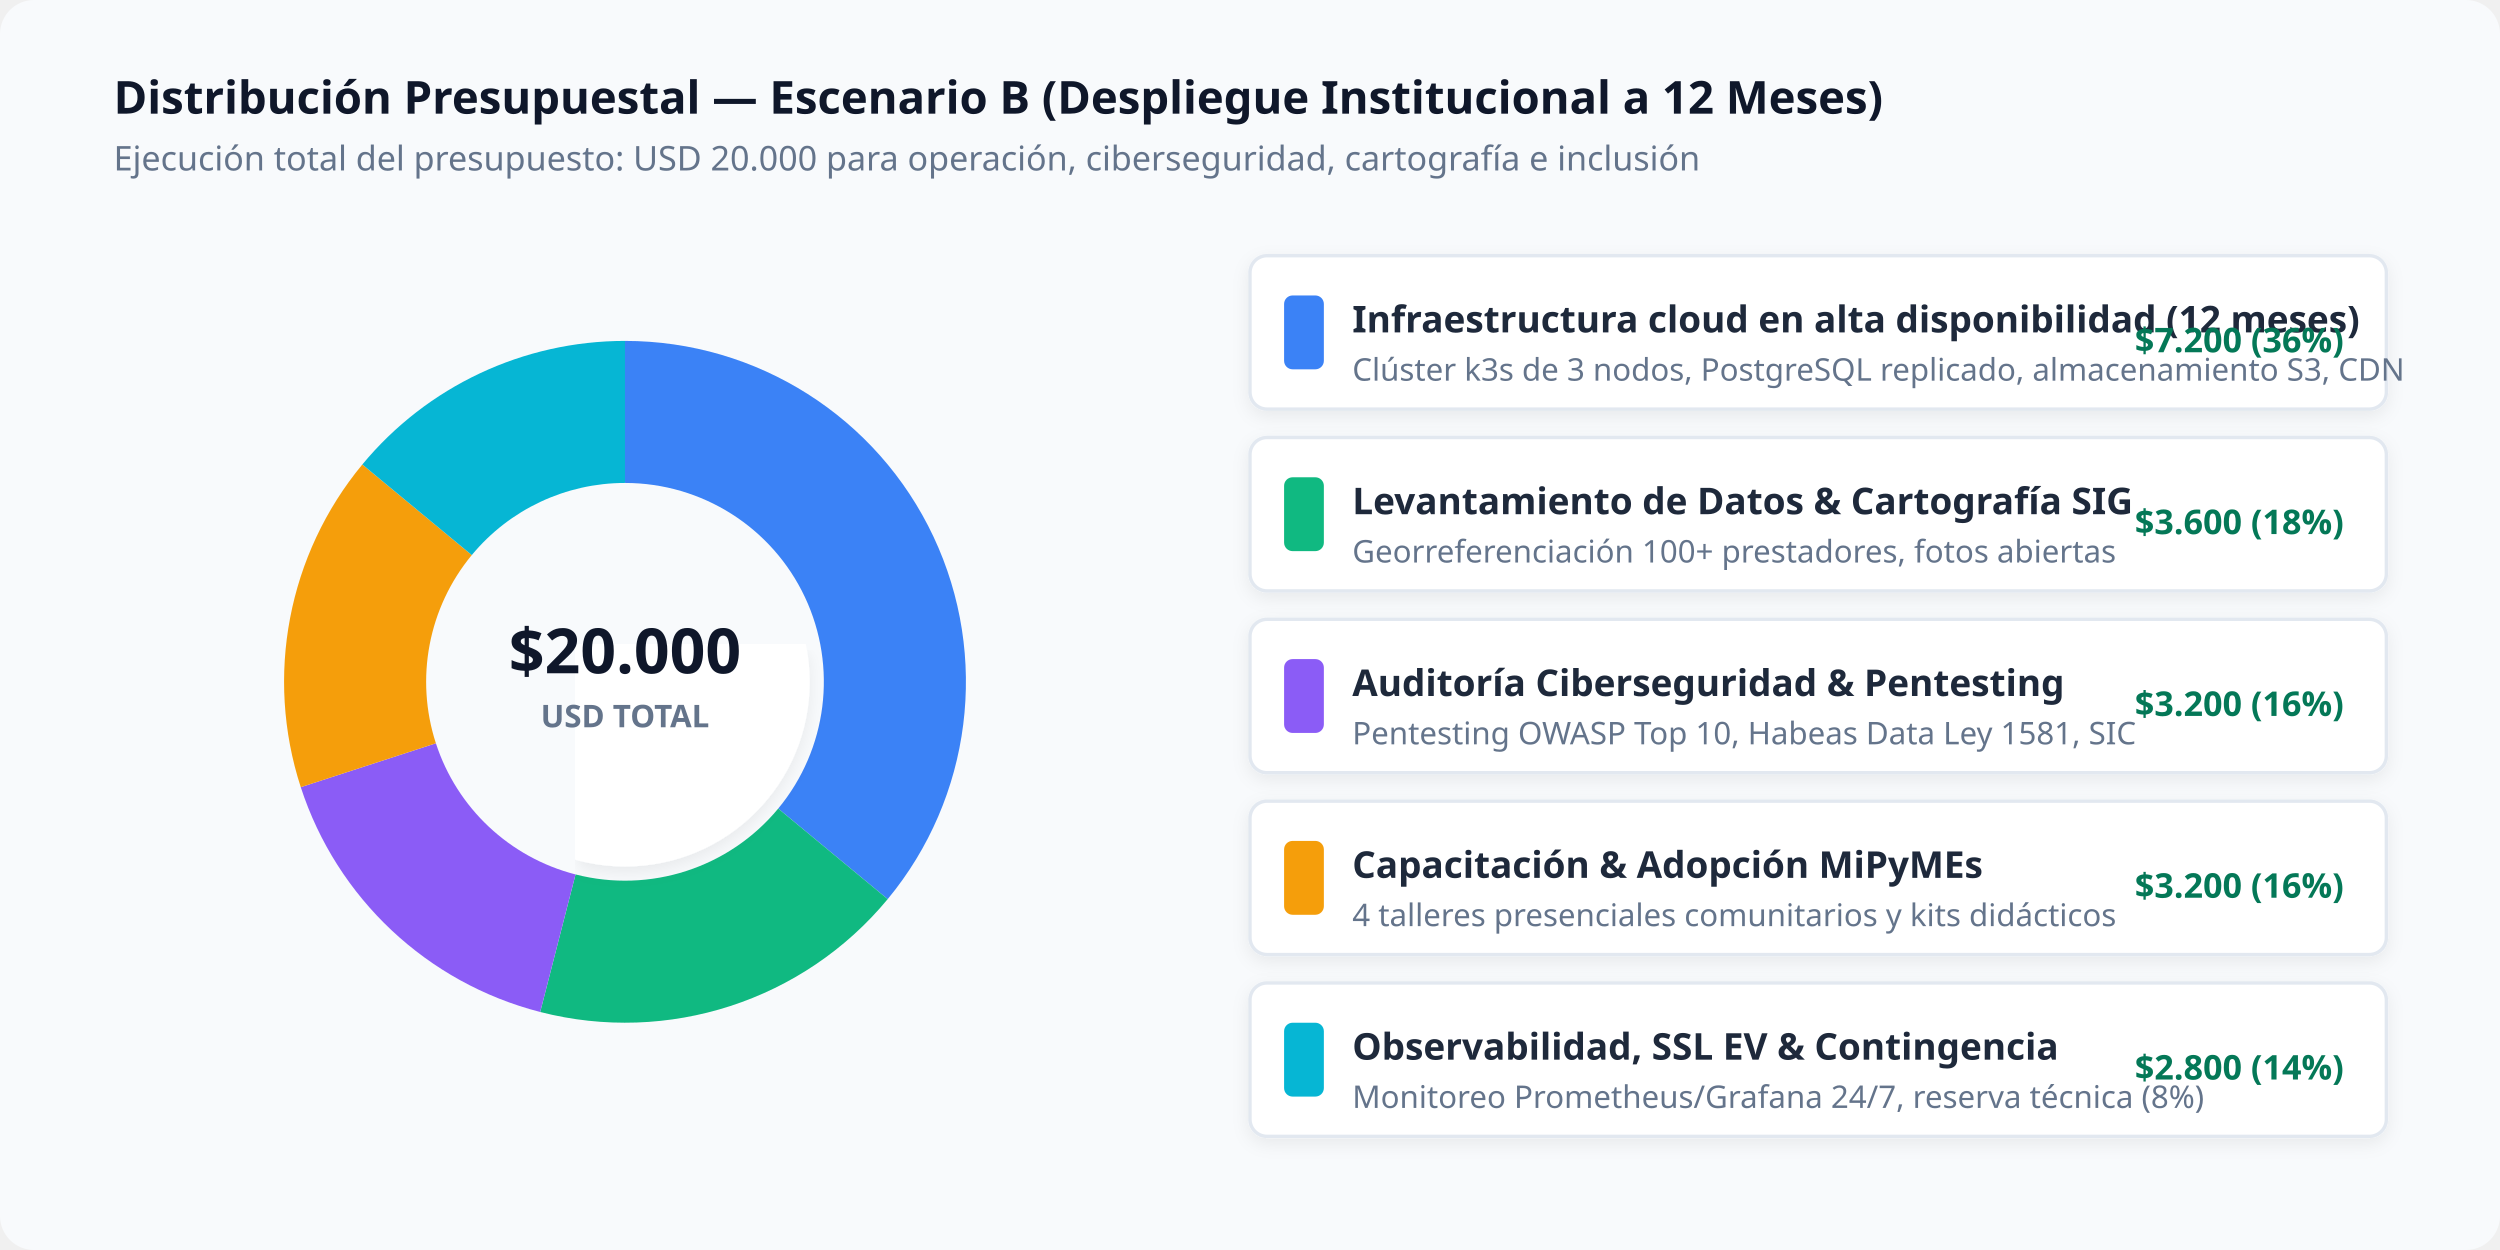
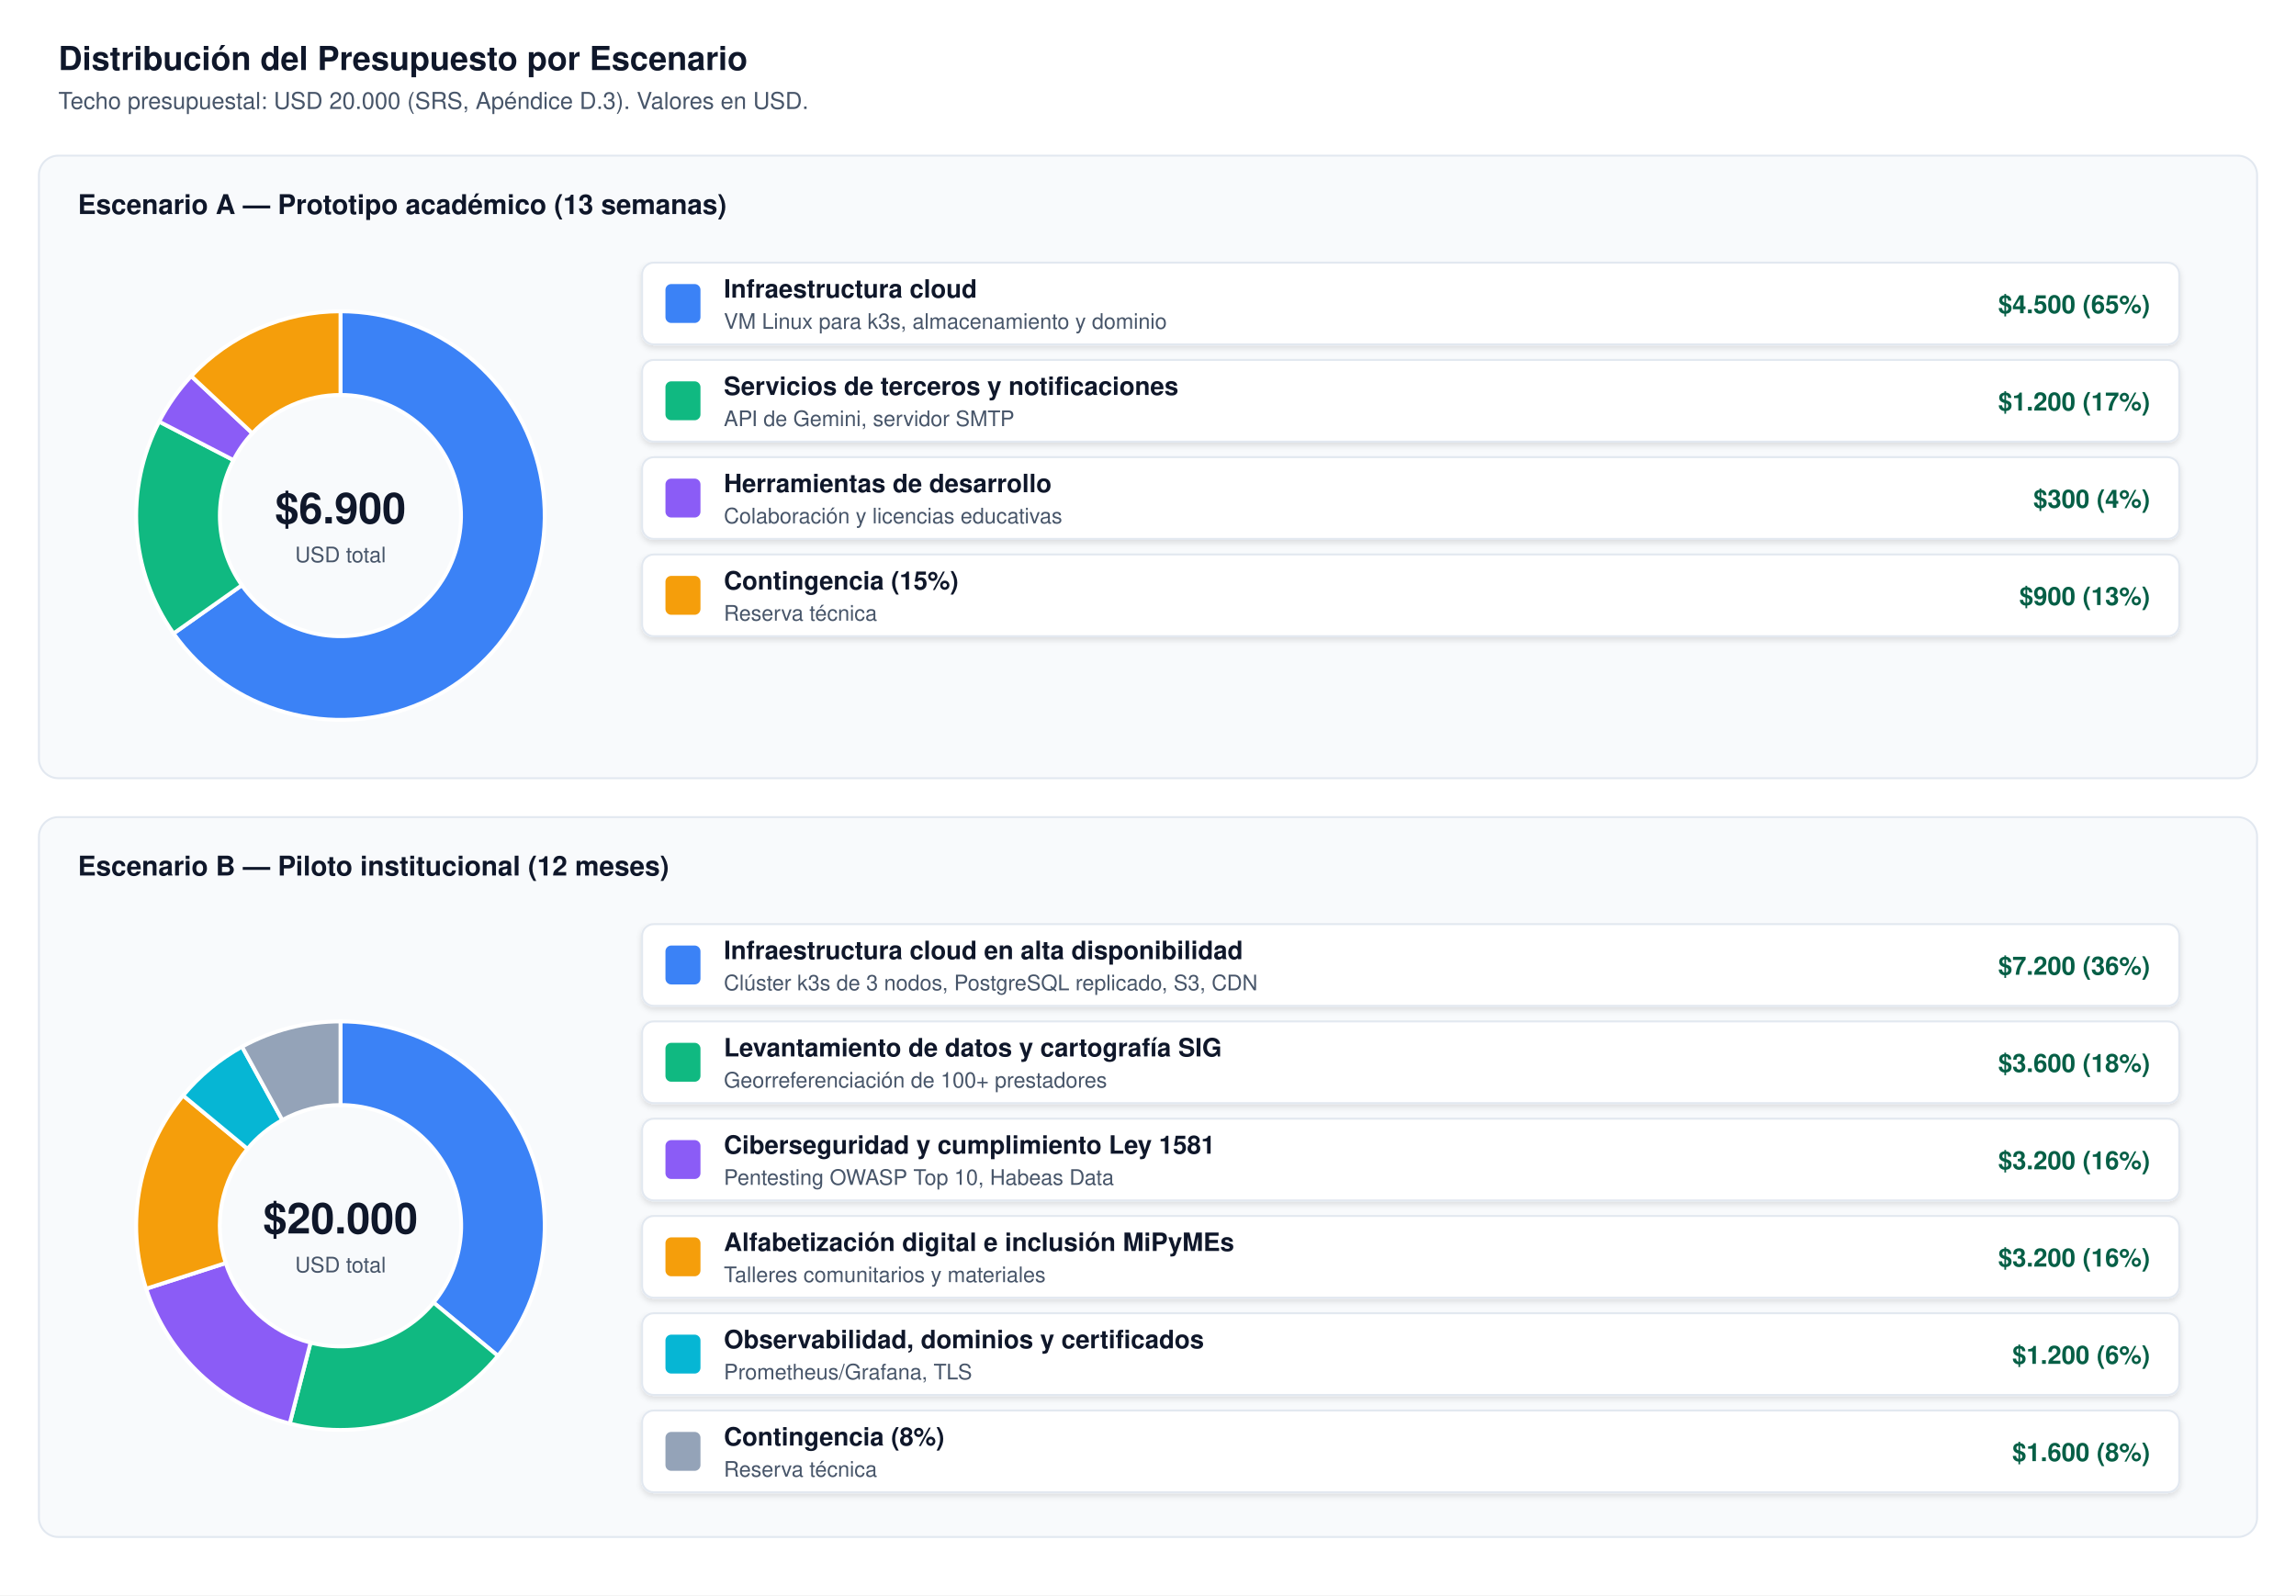
- <svg xmlns="http://www.w3.org/2000/svg" viewBox="0 0 880 440" width="100%" height="100%">
+ <svg xmlns="http://www.w3.org/2000/svg" viewBox="0 0 1180 820" width="100%" height="100%">
  <defs>
    <style>
-       .chart-title { font-family: 'Segoe UI', -apple-system, sans-serif; font-size: 16px; font-weight: bold; fill: #0f172a; }
-       .chart-subtitle { font-family: 'Segoe UI', sans-serif; font-size: 12px; fill: #64748b; }
-       .legend-title { font-family: 'Segoe UI', sans-serif; font-size: 13px; font-weight: bold; fill: #1e293b; }
-       .legend-amount { font-family: 'Segoe UI', sans-serif; font-size: 12px; font-weight: bold; fill: #047857; }
-       .legend-pct { font-family: 'Segoe UI', sans-serif; font-size: 11px; fill: #64748b; }
-       .donut-total { font-family: 'Segoe UI', sans-serif; font-size: 22px; font-weight: bold; fill: #0f172a; }
-       .donut-sub { font-family: 'Segoe UI', sans-serif; font-size: 11px; font-weight: 600; fill: #64748b; }
-     </style>
-     <filter id="shadow5" x="-2%" y="-3%" width="104%" height="108%" filterUnits="userSpaceOnUse">
-       <feDropShadow dx="0" dy="2" stdDeviation="3" flood-color="#000" flood-opacity="0.07" />
+     .title { font-family: 'Segoe UI', -apple-system, Helvetica, Arial, sans-serif; font-size: 17px; font-weight: bold; fill: #0f172a; }
+     .sub { font-family: 'Segoe UI', -apple-system, Helvetica, Arial, sans-serif; font-size: 12px; fill: #475569; }
+     .h { font-family: 'Segoe UI', -apple-system, Helvetica, Arial, sans-serif; font-size: 14px; font-weight: bold; fill: #0f172a; }
+     .b { font-family: 'Segoe UI', -apple-system, Helvetica, Arial, sans-serif; font-size: 13px; font-weight: bold; fill: #0f172a; }
+     .t { font-family: 'Segoe UI', -apple-system, Helvetica, Arial, sans-serif; font-size: 12px; fill: #334155; }
+     .s { font-family: 'Segoe UI', -apple-system, Helvetica, Arial, sans-serif; font-size: 11px; fill: #475569; }
+     .v { font-family: 'Segoe UI', -apple-system, Helvetica, Arial, sans-serif; font-size: 13px; font-weight: bold; fill: #065f46; }
+     .w { font-family: 'Segoe UI', -apple-system, Helvetica, Arial, sans-serif; font-size: 12px; font-weight: bold; fill: #ffffff; }
+     .big { font-family: 'Segoe UI', -apple-system, Helvetica, Arial, sans-serif; font-size: 22px; font-weight: bold; fill: #0f172a; }
+   </style>
+     <filter id="sh" x="-5%" y="-5%" width="110%" height="120%">
+       <feDropShadow dx="0" dy="1.5" stdDeviation="1.5" flood-opacity="0.12" />
    </filter>
+     <marker id="ar" viewBox="0 0 10 10" refX="9" refY="5" markerWidth="7" markerHeight="7" orient="auto">
+       <path d="M0,0 L10,5 L0,10 z" fill="#334155" />
+     </marker>
  </defs>
-   <rect width="880" height="440" fill="#f8fafc" rx="12" />
-   <text x="40" y="40" class="chart-title">Distribución Presupuestal — Escenario B (Despliegue Institucional a 12 Meses)</text>
-   <text x="40" y="60" class="chart-subtitle">Ejecución total del presupuesto: USD 20.000 para operación, ciberseguridad, cartografía e inclusión</text>
-   <g transform="translate(220, 240)">
-     <path d="M 0 -120 A 120 120 0 0 1 92.46 76.5 L 53.93 44.62 A 70 70 0 0 0 0 -70 Z" fill="#3b82f6" />
-     <path d="M 92.46 76.5 A 120 120 0 0 1 -29.85 116.22 L -17.41 67.8 A 70 70 0 0 0 53.93 44.62 Z" fill="#10b981" />
-     <path d="M -29.85 116.22 A 120 120 0 0 1 -114.13 37.08 L -66.57 21.63 A 70 70 0 0 0 -17.41 67.8 Z" fill="#8b5cf6" />
-     <path d="M -114.13 37.08 A 120 120 0 0 1 -92.46 -76.5 L -53.93 -44.62 A 70 70 0 0 0 -66.57 21.63 Z" fill="#f59e0b" />
-     <path d="M -92.46 -76.5 A 120 120 0 0 1 0 -120 L 0 -70 A 70 70 0 0 0 -53.93 -44.62 Z" fill="#06b6d4" />
-     <circle cx="0" cy="0" r="65" fill="#ffffff" filter="url(#shadow5)" />
-     <text x="0" y="-3" text-anchor="middle" class="donut-total">$20.000</text>
-     <text x="0" y="16" text-anchor="middle" class="donut-sub">USD TOTAL</text>
-   </g>
-   <g transform="translate(440, 90)">
-     <g transform="translate(0, 0)">
-       <rect width="400" height="54" rx="6" fill="#ffffff" stroke="#e2e8f0" stroke-width="1.2" filter="url(#shadow5)" />
-       <rect x="12" y="14" width="14" height="26" rx="3" fill="#3b82f6" />
-       <text x="36" y="27" class="legend-title">Infraestructura cloud en alta disponibilidad (12 meses)</text>
-       <text x="36" y="44" class="legend-pct">Clúster k3s de 3 nodos, PostgreSQL replicado, almacenamiento S3, CDN</text>
-       <text x="385" y="34" text-anchor="end" class="legend-amount">$7.200 (36%)</text>
-     </g>
-     <g transform="translate(0, 64)">
-       <rect width="400" height="54" rx="6" fill="#ffffff" stroke="#e2e8f0" stroke-width="1.2" filter="url(#shadow5)" />
-       <rect x="12" y="14" width="14" height="26" rx="3" fill="#10b981" />
-       <text x="36" y="27" class="legend-title">Levantamiento de Datos &amp; Cartografía SIG</text>
-       <text x="36" y="44" class="legend-pct">Georreferenciación 100+ prestadores, fotos abiertas</text>
-       <text x="385" y="34" text-anchor="end" class="legend-amount">$3.600 (18%)</text>
-     </g>
-     <g transform="translate(0, 128)">
-       <rect width="400" height="54" rx="6" fill="#ffffff" stroke="#e2e8f0" stroke-width="1.2" filter="url(#shadow5)" />
-       <rect x="12" y="14" width="14" height="26" rx="3" fill="#8b5cf6" />
-       <text x="36" y="27" class="legend-title">Auditoría Ciberseguridad &amp; Pentesting</text>
-       <text x="36" y="44" class="legend-pct">Pentesting OWASP Top 10, Habeas Data Ley 1581, SIC</text>
-       <text x="385" y="34" text-anchor="end" class="legend-amount">$3.200 (16%)</text>
-     </g>
-     <g transform="translate(0, 192)">
-       <rect width="400" height="54" rx="6" fill="#ffffff" stroke="#e2e8f0" stroke-width="1.2" filter="url(#shadow5)" />
-       <rect x="12" y="14" width="14" height="26" rx="3" fill="#f59e0b" />
-       <text x="36" y="27" class="legend-title">Capacitación &amp; Adopción MiPyMEs</text>
-       <text x="36" y="44" class="legend-pct">4 talleres presenciales comunitarios y kits didácticos</text>
-       <text x="385" y="34" text-anchor="end" class="legend-amount">$3.200 (16%)</text>
-     </g>
-     <g transform="translate(0, 256)">
-       <rect width="400" height="54" rx="6" fill="#ffffff" stroke="#e2e8f0" stroke-width="1.2" filter="url(#shadow5)" />
-       <rect x="12" y="14" width="14" height="26" rx="3" fill="#06b6d4" />
-       <text x="36" y="27" class="legend-title">Observabilidad, SSL EV &amp; Contingencia</text>
-       <text x="36" y="44" class="legend-pct">Monitoreo Prometheus/Grafana 24/7, reserva técnica (8%)</text>
-       <text x="385" y="34" text-anchor="end" class="legend-amount">$2.800 (14%)</text>
-     </g>
-   </g>
+   <rect width="1180" height="820" fill="#ffffff" />
+   <text x="30" y="36" class="title" text-anchor="start">Distribución del Presupuesto por Escenario</text>
+   <text x="30" y="56" class="sub" text-anchor="start">Techo presupuestal: USD 20.000 (SRS, Apéndice D.3). Valores en USD.</text>
+   <rect x="20" y="80" width="1140" height="320" rx="10" fill="#f8fafc" stroke="#e2e8f0" />
+   <text x="40" y="110" class="h" text-anchor="start">Escenario A — Prototipo académico (13 semanas)</text>
+   <path d="M 175.0 160.0 A 105 105 0 1 1 89.2 325.6 L 124.3 300.8 A 62 62 0 1 0 175.0 203.0 Z" fill="#3b82f6" stroke="#ffffff" stroke-width="2" />
+   <path d="M 89.2 325.6 A 105 105 0 0 1 81.8 216.7 L 120.0 236.5 A 62 62 0 0 0 124.3 300.8 Z" fill="#10b981" stroke="#ffffff" stroke-width="2" />
+   <path d="M 81.8 216.7 A 105 105 0 0 1 98.3 193.3 L 129.7 222.7 A 62 62 0 0 0 120.0 236.5 Z" fill="#8b5cf6" stroke="#ffffff" stroke-width="2" />
+   <path d="M 98.3 193.3 A 105 105 0 0 1 175.0 160.0 L 175.0 203.0 A 62 62 0 0 0 129.7 222.7 Z" fill="#f59e0b" stroke="#ffffff" stroke-width="2" />
+   <text x="175" y="269.0" class="big" text-anchor="middle">$6.900</text>
+   <text x="175" y="289.0" class="s" text-anchor="middle">USD total</text>
+   <rect x="330" y="135" width="790" height="42" rx="6" fill="#ffffff" stroke="#e2e8f0" filter="url(#sh)" />
+   <rect x="342" y="146" width="18" height="20" rx="3" fill="#3b82f6" />
+   <text x="372" y="153" class="b" text-anchor="start">Infraestructura cloud</text>
+   <text x="372" y="169" class="s" text-anchor="start">VM Linux para k3s, almacenamiento y dominio</text>
+   <text x="1105" y="161" class="v" text-anchor="end">$4.500  (65%)</text>
+   <rect x="330" y="185" width="790" height="42" rx="6" fill="#ffffff" stroke="#e2e8f0" filter="url(#sh)" />
+   <rect x="342" y="196" width="18" height="20" rx="3" fill="#10b981" />
+   <text x="372" y="203" class="b" text-anchor="start">Servicios de terceros y notificaciones</text>
+   <text x="372" y="219" class="s" text-anchor="start">API de Gemini, servidor SMTP</text>
+   <text x="1105" y="211" class="v" text-anchor="end">$1.200  (17%)</text>
+   <rect x="330" y="235" width="790" height="42" rx="6" fill="#ffffff" stroke="#e2e8f0" filter="url(#sh)" />
+   <rect x="342" y="246" width="18" height="20" rx="3" fill="#8b5cf6" />
+   <text x="372" y="253" class="b" text-anchor="start">Herramientas de desarrollo</text>
+   <text x="372" y="269" class="s" text-anchor="start">Colaboración y licencias educativas</text>
+   <text x="1105" y="261" class="v" text-anchor="end">$300  (4%)</text>
+   <rect x="330" y="285" width="790" height="42" rx="6" fill="#ffffff" stroke="#e2e8f0" filter="url(#sh)" />
+   <rect x="342" y="296" width="18" height="20" rx="3" fill="#f59e0b" />
+   <text x="372" y="303" class="b" text-anchor="start">Contingencia (15%)</text>
+   <text x="372" y="319" class="s" text-anchor="start">Reserva técnica</text>
+   <text x="1105" y="311" class="v" text-anchor="end">$900  (13%)</text>
+   <rect x="20" y="420" width="1140" height="370" rx="10" fill="#f8fafc" stroke="#e2e8f0" />
+   <text x="40" y="450" class="h" text-anchor="start">Escenario B — Piloto institucional (12 meses)</text>
+   <path d="M 175.0 525.0 A 105 105 0 0 1 255.9 696.9 L 222.8 669.5 A 62 62 0 0 0 175.0 568.0 Z" fill="#3b82f6" stroke="#ffffff" stroke-width="2" />
+   <path d="M 255.9 696.9 A 105 105 0 0 1 148.9 731.7 L 159.6 690.1 A 62 62 0 0 0 222.8 669.5 Z" fill="#10b981" stroke="#ffffff" stroke-width="2" />
+   <path d="M 148.9 731.7 A 105 105 0 0 1 75.1 662.4 L 116.0 649.2 A 62 62 0 0 0 159.6 690.1 Z" fill="#8b5cf6" stroke="#ffffff" stroke-width="2" />
+   <path d="M 75.1 662.4 A 105 105 0 0 1 94.1 563.1 L 127.2 590.5 A 62 62 0 0 0 116.0 649.2 Z" fill="#f59e0b" stroke="#ffffff" stroke-width="2" />
+   <path d="M 94.1 563.1 A 105 105 0 0 1 124.4 538.0 L 145.1 575.7 A 62 62 0 0 0 127.2 590.5 Z" fill="#06b6d4" stroke="#ffffff" stroke-width="2" />
+   <path d="M 124.4 538.0 A 105 105 0 0 1 175.0 525.0 L 175.0 568.0 A 62 62 0 0 0 145.1 575.7 Z" fill="#94a3b8" stroke="#ffffff" stroke-width="2" />
+   <text x="175" y="634.0" class="big" text-anchor="middle">$20.000</text>
+   <text x="175" y="654.0" class="s" text-anchor="middle">USD total</text>
+   <rect x="330" y="475" width="790" height="42" rx="6" fill="#ffffff" stroke="#e2e8f0" filter="url(#sh)" />
+   <rect x="342" y="486" width="18" height="20" rx="3" fill="#3b82f6" />
+   <text x="372" y="493" class="b" text-anchor="start">Infraestructura cloud en alta disponibilidad</text>
+   <text x="372" y="509" class="s" text-anchor="start">Clúster k3s de 3 nodos, PostgreSQL replicado, S3, CDN</text>
+   <text x="1105" y="501" class="v" text-anchor="end">$7.200  (36%)</text>
+   <rect x="330" y="525" width="790" height="42" rx="6" fill="#ffffff" stroke="#e2e8f0" filter="url(#sh)" />
+   <rect x="342" y="536" width="18" height="20" rx="3" fill="#10b981" />
+   <text x="372" y="543" class="b" text-anchor="start">Levantamiento de datos y cartografía SIG</text>
+   <text x="372" y="559" class="s" text-anchor="start">Georreferenciación de 100+ prestadores</text>
+   <text x="1105" y="551" class="v" text-anchor="end">$3.600  (18%)</text>
+   <rect x="330" y="575" width="790" height="42" rx="6" fill="#ffffff" stroke="#e2e8f0" filter="url(#sh)" />
+   <rect x="342" y="586" width="18" height="20" rx="3" fill="#8b5cf6" />
+   <text x="372" y="593" class="b" text-anchor="start">Ciberseguridad y cumplimiento Ley 1581</text>
+   <text x="372" y="609" class="s" text-anchor="start">Pentesting OWASP Top 10, Habeas Data</text>
+   <text x="1105" y="601" class="v" text-anchor="end">$3.200  (16%)</text>
+   <rect x="330" y="625" width="790" height="42" rx="6" fill="#ffffff" stroke="#e2e8f0" filter="url(#sh)" />
+   <rect x="342" y="636" width="18" height="20" rx="3" fill="#f59e0b" />
+   <text x="372" y="643" class="b" text-anchor="start">Alfabetización digital e inclusión MiPyMEs</text>
+   <text x="372" y="659" class="s" text-anchor="start">Talleres comunitarios y materiales</text>
+   <text x="1105" y="651" class="v" text-anchor="end">$3.200  (16%)</text>
+   <rect x="330" y="675" width="790" height="42" rx="6" fill="#ffffff" stroke="#e2e8f0" filter="url(#sh)" />
+   <rect x="342" y="686" width="18" height="20" rx="3" fill="#06b6d4" />
+   <text x="372" y="693" class="b" text-anchor="start">Observabilidad, dominios y certificados</text>
+   <text x="372" y="709" class="s" text-anchor="start">Prometheus/Grafana, TLS</text>
+   <text x="1105" y="701" class="v" text-anchor="end">$1.200  (6%)</text>
+   <rect x="330" y="725" width="790" height="42" rx="6" fill="#ffffff" stroke="#e2e8f0" filter="url(#sh)" />
+   <rect x="342" y="736" width="18" height="20" rx="3" fill="#94a3b8" />
+   <text x="372" y="743" class="b" text-anchor="start">Contingencia (8%)</text>
+   <text x="372" y="759" class="s" text-anchor="start">Reserva técnica</text>
+   <text x="1105" y="751" class="v" text-anchor="end">$1.600  (8%)</text>
</svg>
